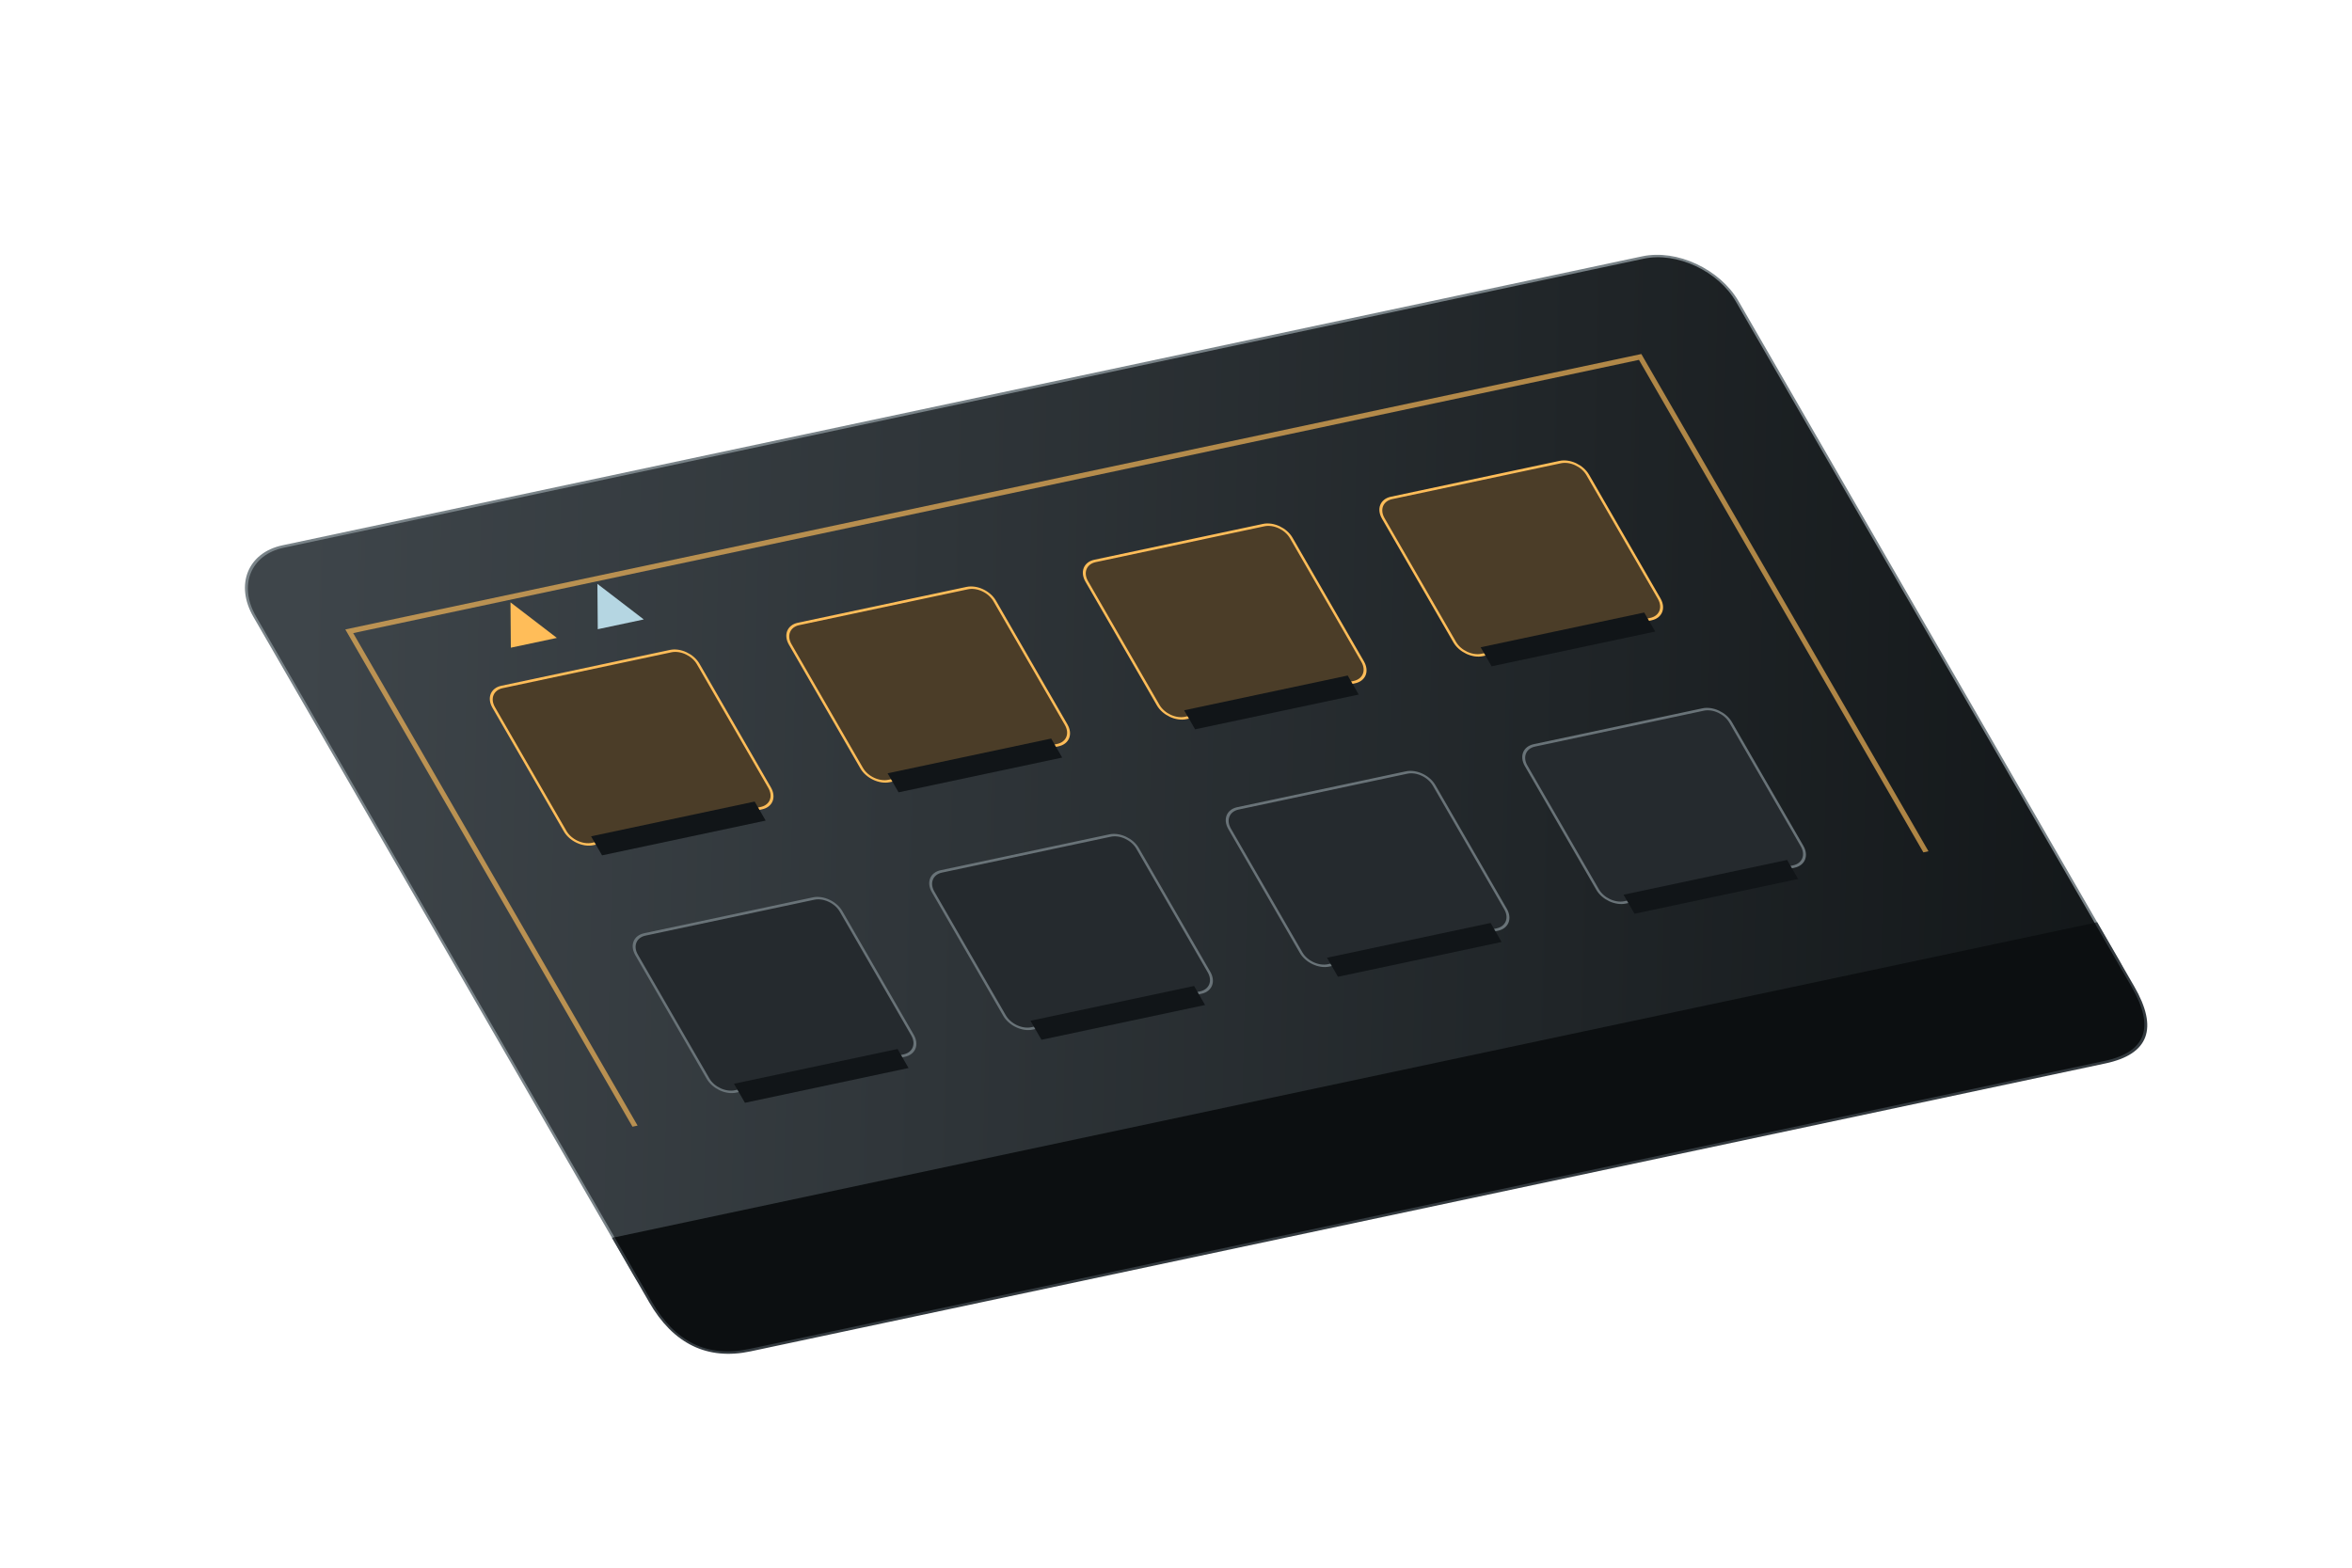
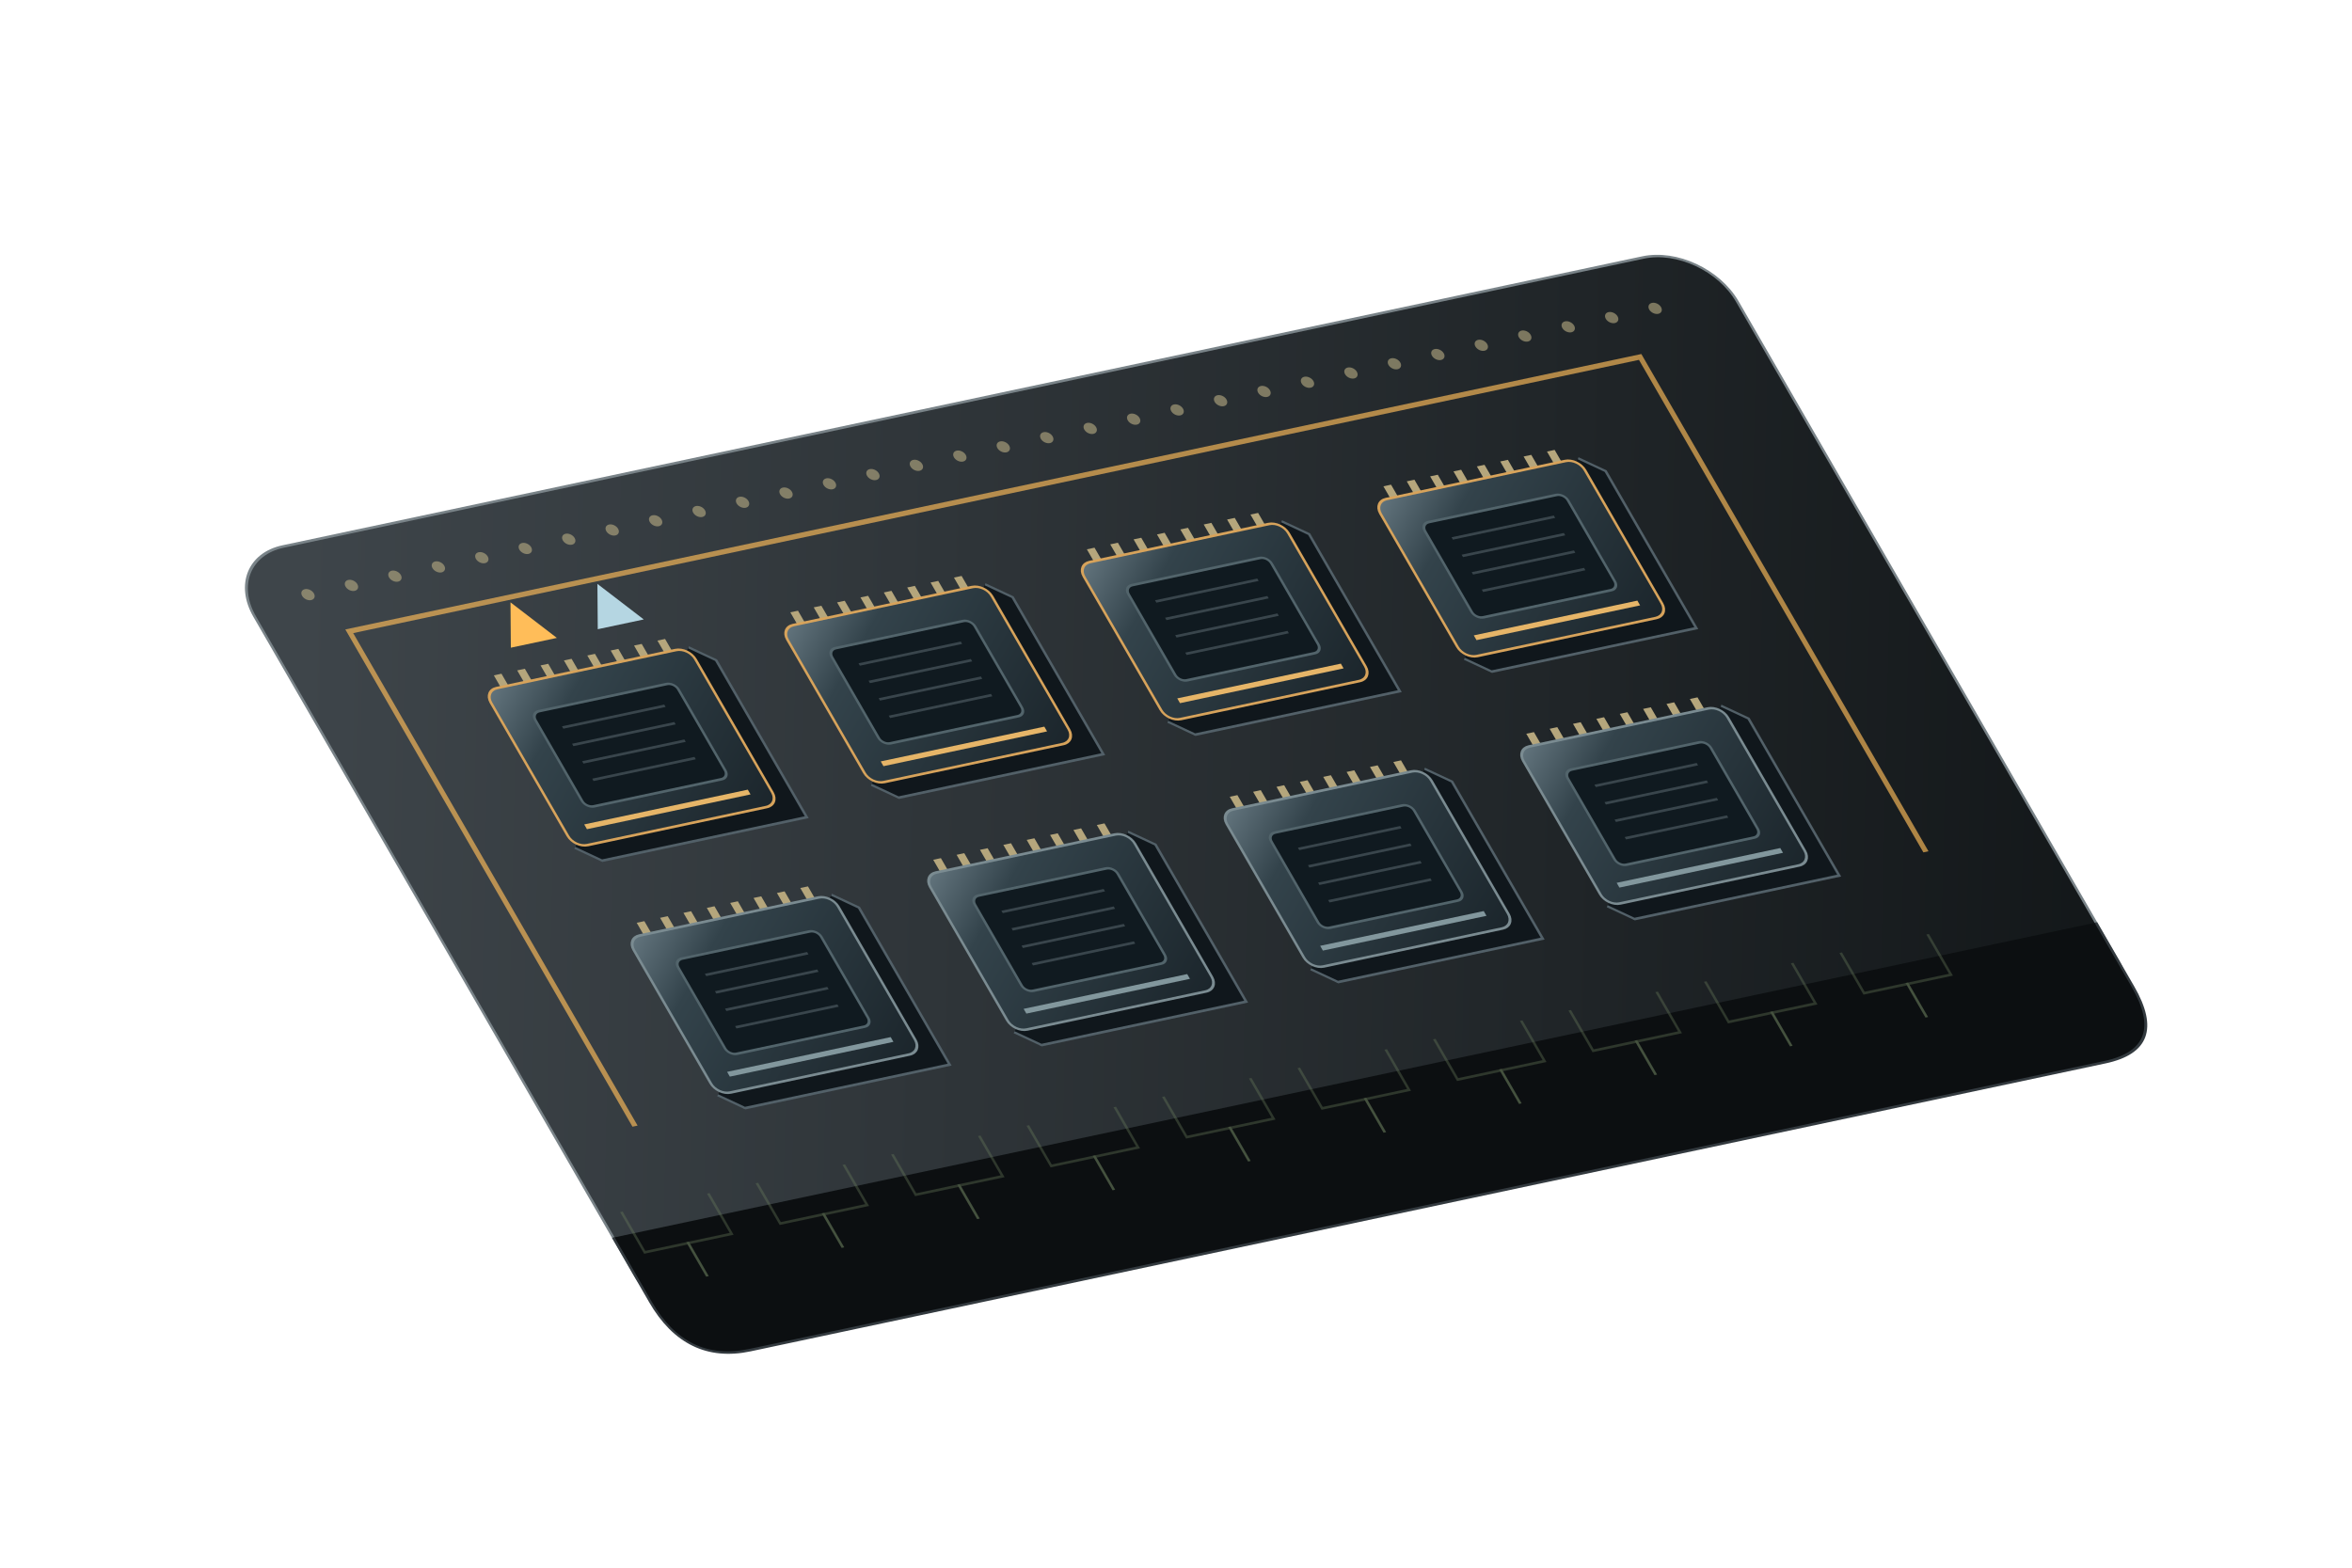
<svg xmlns="http://www.w3.org/2000/svg" viewBox="0 0 900 600" fill="none">
  <defs>
    <linearGradient id="board" x1="180" y1="160" x2="750" y2="480" gradientUnits="userSpaceOnUse">
      <stop stop-color="#3e454a" />
      <stop offset="1" stop-color="#111517" />
+     </linearGradient>
+     <linearGradient id="component" x1="0" y1="0" x2="1" y2="1">
+       <stop stop-color="#657780" />
+       <stop offset=".25" stop-color="#33434b" />
+       <stop offset="1" stop-color="#1b252b" />
    </linearGradient>
    <linearGradient id="signal">
      <stop stop-color="#ffbd59" />
      <stop offset="1" stop-color="#b5d6e2" />
    </linearGradient>
  </defs>
  <g transform="translate(450 295) rotate(-12) skewX(18) translate(-450 -295)">
    <rect x="160" y="140" width="580" height="325" rx="24" fill="url(#board)" stroke="#798388" />
    <path d="M160 425V452Q160 478 185 478H715Q740 478 740 452V425" fill="#0c0f11" stroke="#333a3f" />
-     <rect x="225" y="210" width="80" height="66" rx="7" fill="#4b3d28" stroke="#ffbd59" />
-     <path d="M233 277h64" stroke="#111518" stroke-width="8" />
-     <rect x="341" y="210" width="80" height="66" rx="7" fill="#4b3d28" stroke="#ffbd59" />
-     <path d="M349 277h64" stroke="#111518" stroke-width="8" />
-     <rect x="457" y="210" width="80" height="66" rx="7" fill="#4b3d28" stroke="#ffbd59" />
-     <path d="M465 277h64" stroke="#111518" stroke-width="8" />
-     <rect x="573" y="210" width="80" height="66" rx="7" fill="#4b3d28" stroke="#ffbd59" />
-     <path d="M581 277h64" stroke="#111518" stroke-width="8" />
-     <rect x="225" y="314" width="80" height="66" rx="7" fill="#252a2e" stroke="#697378" />
-     <path d="M233 381h64" stroke="#111518" stroke-width="8" />
-     <rect x="341" y="314" width="80" height="66" rx="7" fill="#252a2e" stroke="#697378" />
-     <path d="M349 381h64" stroke="#111518" stroke-width="8" />
-     <rect x="457" y="314" width="80" height="66" rx="7" fill="#252a2e" stroke="#697378" />
-     <path d="M465 381h64" stroke="#111518" stroke-width="8" />
-     <rect x="573" y="314" width="80" height="66" rx="7" fill="#252a2e" stroke="#697378" />
-     <path d="M581 381h64" stroke="#111518" stroke-width="8" />
+     <circle cx="183" cy="160" r="2.3" fill="#b9ad84" opacity=".6" />
+     <circle cx="200" cy="160" r="2.3" fill="#b9ad84" opacity=".6" />
+     <circle cx="217" cy="160" r="2.3" fill="#b9ad84" opacity=".6" />
+     <circle cx="234" cy="160" r="2.3" fill="#b9ad84" opacity=".6" />
+     <circle cx="251" cy="160" r="2.3" fill="#b9ad84" opacity=".6" />
+     <circle cx="268" cy="160" r="2.3" fill="#b9ad84" opacity=".6" />
+     <circle cx="285" cy="160" r="2.3" fill="#b9ad84" opacity=".6" />
+     <circle cx="302" cy="160" r="2.3" fill="#b9ad84" opacity=".6" />
+     <circle cx="319" cy="160" r="2.3" fill="#b9ad84" opacity=".6" />
+     <circle cx="336" cy="160" r="2.3" fill="#b9ad84" opacity=".6" />
+     <circle cx="353" cy="160" r="2.3" fill="#b9ad84" opacity=".6" />
+     <circle cx="370" cy="160" r="2.3" fill="#b9ad84" opacity=".6" />
+     <circle cx="387" cy="160" r="2.3" fill="#b9ad84" opacity=".6" />
+     <circle cx="404" cy="160" r="2.3" fill="#b9ad84" opacity=".6" />
+     <circle cx="421" cy="160" r="2.3" fill="#b9ad84" opacity=".6" />
+     <circle cx="438" cy="160" r="2.3" fill="#b9ad84" opacity=".6" />
+     <circle cx="455" cy="160" r="2.3" fill="#b9ad84" opacity=".6" />
+     <circle cx="472" cy="160" r="2.3" fill="#b9ad84" opacity=".6" />
+     <circle cx="489" cy="160" r="2.3" fill="#b9ad84" opacity=".6" />
+     <circle cx="506" cy="160" r="2.3" fill="#b9ad84" opacity=".6" />
+     <circle cx="523" cy="160" r="2.3" fill="#b9ad84" opacity=".6" />
+     <circle cx="540" cy="160" r="2.3" fill="#b9ad84" opacity=".6" />
+     <circle cx="557" cy="160" r="2.3" fill="#b9ad84" opacity=".6" />
+     <circle cx="574" cy="160" r="2.3" fill="#b9ad84" opacity=".6" />
+     <circle cx="591" cy="160" r="2.3" fill="#b9ad84" opacity=".6" />
+     <circle cx="608" cy="160" r="2.3" fill="#b9ad84" opacity=".6" />
+     <circle cx="625" cy="160" r="2.3" fill="#b9ad84" opacity=".6" />
+     <circle cx="642" cy="160" r="2.3" fill="#b9ad84" opacity=".6" />
+     <circle cx="659" cy="160" r="2.3" fill="#b9ad84" opacity=".6" />
+     <circle cx="676" cy="160" r="2.3" fill="#b9ad84" opacity=".6" />
+     <circle cx="693" cy="160" r="2.3" fill="#b9ad84" opacity=".6" />
+     <circle cx="710" cy="160" r="2.3" fill="#b9ad84" opacity=".6" />
+     <path d="M185 447v-14h-17v-17" stroke="#6c805e" opacity=".35" />
+     <path d="M238 447v-14h-17v-17" stroke="#6c805e" opacity=".35" />
+     <path d="M291 447v-14h-17v-17" stroke="#6c805e" opacity=".35" />
+     <path d="M344 447v-14h-17v-17" stroke="#6c805e" opacity=".35" />
+     <path d="M397 447v-14h-17v-17" stroke="#6c805e" opacity=".35" />
+     <path d="M450 447v-14h-17v-17" stroke="#6c805e" opacity=".35" />
+     <path d="M503 447v-14h-17v-17" stroke="#6c805e" opacity=".35" />
+     <path d="M556 447v-14h-17v-17" stroke="#6c805e" opacity=".35" />
+     <path d="M609 447v-14h-17v-17" stroke="#6c805e" opacity=".35" />
+     <path d="M662 447v-14h-17v-17" stroke="#6c805e" opacity=".35" />
+     <path d="M185 447v-14h17v-17" stroke="#6c805e" opacity=".35" />
+     <path d="M238 447v-14h17v-17" stroke="#6c805e" opacity=".35" />
+     <path d="M291 447v-14h17v-17" stroke="#6c805e" opacity=".35" />
+     <path d="M344 447v-14h17v-17" stroke="#6c805e" opacity=".35" />
+     <path d="M397 447v-14h17v-17" stroke="#6c805e" opacity=".35" />
+     <path d="M450 447v-14h17v-17" stroke="#6c805e" opacity=".35" />
+     <path d="M503 447v-14h17v-17" stroke="#6c805e" opacity=".35" />
+     <path d="M556 447v-14h17v-17" stroke="#6c805e" opacity=".35" />
+     <path d="M609 447v-14h17v-17" stroke="#6c805e" opacity=".35" />
+     <path d="M662 447v-14h17v-17" stroke="#6c805e" opacity=".35" />
+     <path d="M233 205v5M233 276v7" stroke="#b5a67c" stroke-width="3" />
+     <path d="M242.143 205v5M242.143 276v7" stroke="#b5a67c" stroke-width="3" />
+     <path d="M251.286 205v5M251.286 276v7" stroke="#b5a67c" stroke-width="3" />
+     <path d="M260.429 205v5M260.429 276v7" stroke="#b5a67c" stroke-width="3" />
+     <path d="M269.571 205v5M269.571 276v7" stroke="#b5a67c" stroke-width="3" />
+     <path d="M278.714 205v5M278.714 276v7" stroke="#b5a67c" stroke-width="3" />
+     <path d="M287.857 205v5M287.857 276v7" stroke="#b5a67c" stroke-width="3" />
+     <path d="M297 205v5M297 276v7" stroke="#b5a67c" stroke-width="3" />
+     <path d="M225 276l7 7h80v-66l-7-7" fill="#10171c" stroke="#526068" />
+     <rect x="225" y="210" width="80" height="66" rx="5" fill="url(#component)" stroke="#d7a35b" />
+     <rect x="237" y="222" width="56" height="40" rx="3" fill="#101a20" stroke="#52646b" />
+     <path d="M245 230h40" stroke="#6b7b80" opacity=".45" />
+     <path d="M245 237.333h40" stroke="#6b7b80" opacity=".45" />
+     <path d="M245 244.667h40" stroke="#6b7b80" opacity=".45" />
+     <path d="M245 252h40" stroke="#6b7b80" opacity=".45" />
+     <path d="M233 269h64" stroke="#e6b568" stroke-width="2" />
+     <path d="M349 205v5M349 276v7" stroke="#b5a67c" stroke-width="3" />
+     <path d="M358.143 205v5M358.143 276v7" stroke="#b5a67c" stroke-width="3" />
+     <path d="M367.286 205v5M367.286 276v7" stroke="#b5a67c" stroke-width="3" />
+     <path d="M376.429 205v5M376.429 276v7" stroke="#b5a67c" stroke-width="3" />
+     <path d="M385.571 205v5M385.571 276v7" stroke="#b5a67c" stroke-width="3" />
+     <path d="M394.714 205v5M394.714 276v7" stroke="#b5a67c" stroke-width="3" />
+     <path d="M403.857 205v5M403.857 276v7" stroke="#b5a67c" stroke-width="3" />
+     <path d="M413 205v5M413 276v7" stroke="#b5a67c" stroke-width="3" />
+     <path d="M341 276l7 7h80v-66l-7-7" fill="#10171c" stroke="#526068" />
+     <rect x="341" y="210" width="80" height="66" rx="5" fill="url(#component)" stroke="#d7a35b" />
+     <rect x="353" y="222" width="56" height="40" rx="3" fill="#101a20" stroke="#52646b" />
+     <path d="M361 230h40" stroke="#6b7b80" opacity=".45" />
+     <path d="M361 237.333h40" stroke="#6b7b80" opacity=".45" />
+     <path d="M361 244.667h40" stroke="#6b7b80" opacity=".45" />
+     <path d="M361 252h40" stroke="#6b7b80" opacity=".45" />
+     <path d="M349 269h64" stroke="#e6b568" stroke-width="2" />
+     <path d="M465 205v5M465 276v7" stroke="#b5a67c" stroke-width="3" />
+     <path d="M474.143 205v5M474.143 276v7" stroke="#b5a67c" stroke-width="3" />
+     <path d="M483.286 205v5M483.286 276v7" stroke="#b5a67c" stroke-width="3" />
+     <path d="M492.429 205v5M492.429 276v7" stroke="#b5a67c" stroke-width="3" />
+     <path d="M501.571 205v5M501.571 276v7" stroke="#b5a67c" stroke-width="3" />
+     <path d="M510.714 205v5M510.714 276v7" stroke="#b5a67c" stroke-width="3" />
+     <path d="M519.857 205v5M519.857 276v7" stroke="#b5a67c" stroke-width="3" />
+     <path d="M529 205v5M529 276v7" stroke="#b5a67c" stroke-width="3" />
+     <path d="M457 276l7 7h80v-66l-7-7" fill="#10171c" stroke="#526068" />
+     <rect x="457" y="210" width="80" height="66" rx="5" fill="url(#component)" stroke="#d7a35b" />
+     <rect x="469" y="222" width="56" height="40" rx="3" fill="#101a20" stroke="#52646b" />
+     <path d="M477 230h40" stroke="#6b7b80" opacity=".45" />
+     <path d="M477 237.333h40" stroke="#6b7b80" opacity=".45" />
+     <path d="M477 244.667h40" stroke="#6b7b80" opacity=".45" />
+     <path d="M477 252h40" stroke="#6b7b80" opacity=".45" />
+     <path d="M465 269h64" stroke="#e6b568" stroke-width="2" />
+     <path d="M581 205v5M581 276v7" stroke="#b5a67c" stroke-width="3" />
+     <path d="M590.143 205v5M590.143 276v7" stroke="#b5a67c" stroke-width="3" />
+     <path d="M599.286 205v5M599.286 276v7" stroke="#b5a67c" stroke-width="3" />
+     <path d="M608.429 205v5M608.429 276v7" stroke="#b5a67c" stroke-width="3" />
+     <path d="M617.571 205v5M617.571 276v7" stroke="#b5a67c" stroke-width="3" />
+     <path d="M626.714 205v5M626.714 276v7" stroke="#b5a67c" stroke-width="3" />
+     <path d="M635.857 205v5M635.857 276v7" stroke="#b5a67c" stroke-width="3" />
+     <path d="M645 205v5M645 276v7" stroke="#b5a67c" stroke-width="3" />
+     <path d="M573 276l7 7h80v-66l-7-7" fill="#10171c" stroke="#526068" />
+     <rect x="573" y="210" width="80" height="66" rx="5" fill="url(#component)" stroke="#d7a35b" />
+     <rect x="585" y="222" width="56" height="40" rx="3" fill="#101a20" stroke="#52646b" />
+     <path d="M593 230h40" stroke="#6b7b80" opacity=".45" />
+     <path d="M593 237.333h40" stroke="#6b7b80" opacity=".45" />
+     <path d="M593 244.667h40" stroke="#6b7b80" opacity=".45" />
+     <path d="M593 252h40" stroke="#6b7b80" opacity=".45" />
+     <path d="M581 269h64" stroke="#e6b568" stroke-width="2" />
+     <path d="M233 309v5M233 380v7" stroke="#b5a67c" stroke-width="3" />
+     <path d="M242.143 309v5M242.143 380v7" stroke="#b5a67c" stroke-width="3" />
+     <path d="M251.286 309v5M251.286 380v7" stroke="#b5a67c" stroke-width="3" />
+     <path d="M260.429 309v5M260.429 380v7" stroke="#b5a67c" stroke-width="3" />
+     <path d="M269.571 309v5M269.571 380v7" stroke="#b5a67c" stroke-width="3" />
+     <path d="M278.714 309v5M278.714 380v7" stroke="#b5a67c" stroke-width="3" />
+     <path d="M287.857 309v5M287.857 380v7" stroke="#b5a67c" stroke-width="3" />
+     <path d="M297 309v5M297 380v7" stroke="#b5a67c" stroke-width="3" />
+     <path d="M225 380l7 7h80v-66l-7-7" fill="#10171c" stroke="#526068" />
+     <rect x="225" y="314" width="80" height="66" rx="5" fill="url(#component)" stroke="#7a8b91" />
+     <rect x="237" y="326" width="56" height="40" rx="3" fill="#101a20" stroke="#52646b" />
+     <path d="M245 334h40" stroke="#6b7b80" opacity=".45" />
+     <path d="M245 341.333h40" stroke="#6b7b80" opacity=".45" />
+     <path d="M245 348.667h40" stroke="#6b7b80" opacity=".45" />
+     <path d="M245 356h40" stroke="#6b7b80" opacity=".45" />
+     <path d="M233 373h64" stroke="#82979d" stroke-width="2" />
+     <path d="M349 309v5M349 380v7" stroke="#b5a67c" stroke-width="3" />
+     <path d="M358.143 309v5M358.143 380v7" stroke="#b5a67c" stroke-width="3" />
+     <path d="M367.286 309v5M367.286 380v7" stroke="#b5a67c" stroke-width="3" />
+     <path d="M376.429 309v5M376.429 380v7" stroke="#b5a67c" stroke-width="3" />
+     <path d="M385.571 309v5M385.571 380v7" stroke="#b5a67c" stroke-width="3" />
+     <path d="M394.714 309v5M394.714 380v7" stroke="#b5a67c" stroke-width="3" />
+     <path d="M403.857 309v5M403.857 380v7" stroke="#b5a67c" stroke-width="3" />
+     <path d="M413 309v5M413 380v7" stroke="#b5a67c" stroke-width="3" />
+     <path d="M341 380l7 7h80v-66l-7-7" fill="#10171c" stroke="#526068" />
+     <rect x="341" y="314" width="80" height="66" rx="5" fill="url(#component)" stroke="#7a8b91" />
+     <rect x="353" y="326" width="56" height="40" rx="3" fill="#101a20" stroke="#52646b" />
+     <path d="M361 334h40" stroke="#6b7b80" opacity=".45" />
+     <path d="M361 341.333h40" stroke="#6b7b80" opacity=".45" />
+     <path d="M361 348.667h40" stroke="#6b7b80" opacity=".45" />
+     <path d="M361 356h40" stroke="#6b7b80" opacity=".45" />
+     <path d="M349 373h64" stroke="#82979d" stroke-width="2" />
+     <path d="M465 309v5M465 380v7" stroke="#b5a67c" stroke-width="3" />
+     <path d="M474.143 309v5M474.143 380v7" stroke="#b5a67c" stroke-width="3" />
+     <path d="M483.286 309v5M483.286 380v7" stroke="#b5a67c" stroke-width="3" />
+     <path d="M492.429 309v5M492.429 380v7" stroke="#b5a67c" stroke-width="3" />
+     <path d="M501.571 309v5M501.571 380v7" stroke="#b5a67c" stroke-width="3" />
+     <path d="M510.714 309v5M510.714 380v7" stroke="#b5a67c" stroke-width="3" />
+     <path d="M519.857 309v5M519.857 380v7" stroke="#b5a67c" stroke-width="3" />
+     <path d="M529 309v5M529 380v7" stroke="#b5a67c" stroke-width="3" />
+     <path d="M457 380l7 7h80v-66l-7-7" fill="#10171c" stroke="#526068" />
+     <rect x="457" y="314" width="80" height="66" rx="5" fill="url(#component)" stroke="#7a8b91" />
+     <rect x="469" y="326" width="56" height="40" rx="3" fill="#101a20" stroke="#52646b" />
+     <path d="M477 334h40" stroke="#6b7b80" opacity=".45" />
+     <path d="M477 341.333h40" stroke="#6b7b80" opacity=".45" />
+     <path d="M477 348.667h40" stroke="#6b7b80" opacity=".45" />
+     <path d="M477 356h40" stroke="#6b7b80" opacity=".45" />
+     <path d="M465 373h64" stroke="#82979d" stroke-width="2" />
+     <path d="M581 309v5M581 380v7" stroke="#b5a67c" stroke-width="3" />
+     <path d="M590.143 309v5M590.143 380v7" stroke="#b5a67c" stroke-width="3" />
+     <path d="M599.286 309v5M599.286 380v7" stroke="#b5a67c" stroke-width="3" />
+     <path d="M608.429 309v5M608.429 380v7" stroke="#b5a67c" stroke-width="3" />
+     <path d="M617.571 309v5M617.571 380v7" stroke="#b5a67c" stroke-width="3" />
+     <path d="M626.714 309v5M626.714 380v7" stroke="#b5a67c" stroke-width="3" />
+     <path d="M635.857 309v5M635.857 380v7" stroke="#b5a67c" stroke-width="3" />
+     <path d="M645 309v5M645 380v7" stroke="#b5a67c" stroke-width="3" />
+     <path d="M573 380l7 7h80v-66l-7-7" fill="#10171c" stroke="#526068" />
+     <rect x="573" y="314" width="80" height="66" rx="5" fill="url(#component)" stroke="#7a8b91" />
+     <rect x="585" y="326" width="56" height="40" rx="3" fill="#101a20" stroke="#52646b" />
+     <path d="M593 334h40" stroke="#6b7b80" opacity=".45" />
+     <path d="M593 341.333h40" stroke="#6b7b80" opacity=".45" />
+     <path d="M593 348.667h40" stroke="#6b7b80" opacity=".45" />
+     <path d="M593 356h40" stroke="#6b7b80" opacity=".45" />
+     <path d="M581 373h64" stroke="#82979d" stroke-width="2" />
    <path d="M190 385V177H695V385" stroke="#ffbd59" stroke-width="2" opacity=".65" />
    <path d="M243 196l9-17 9 17Z" fill="#ffbd59" />
    <path d="M277 196l9-17 9 17Z" fill="#b5d6e2" />
  </g>
</svg>
